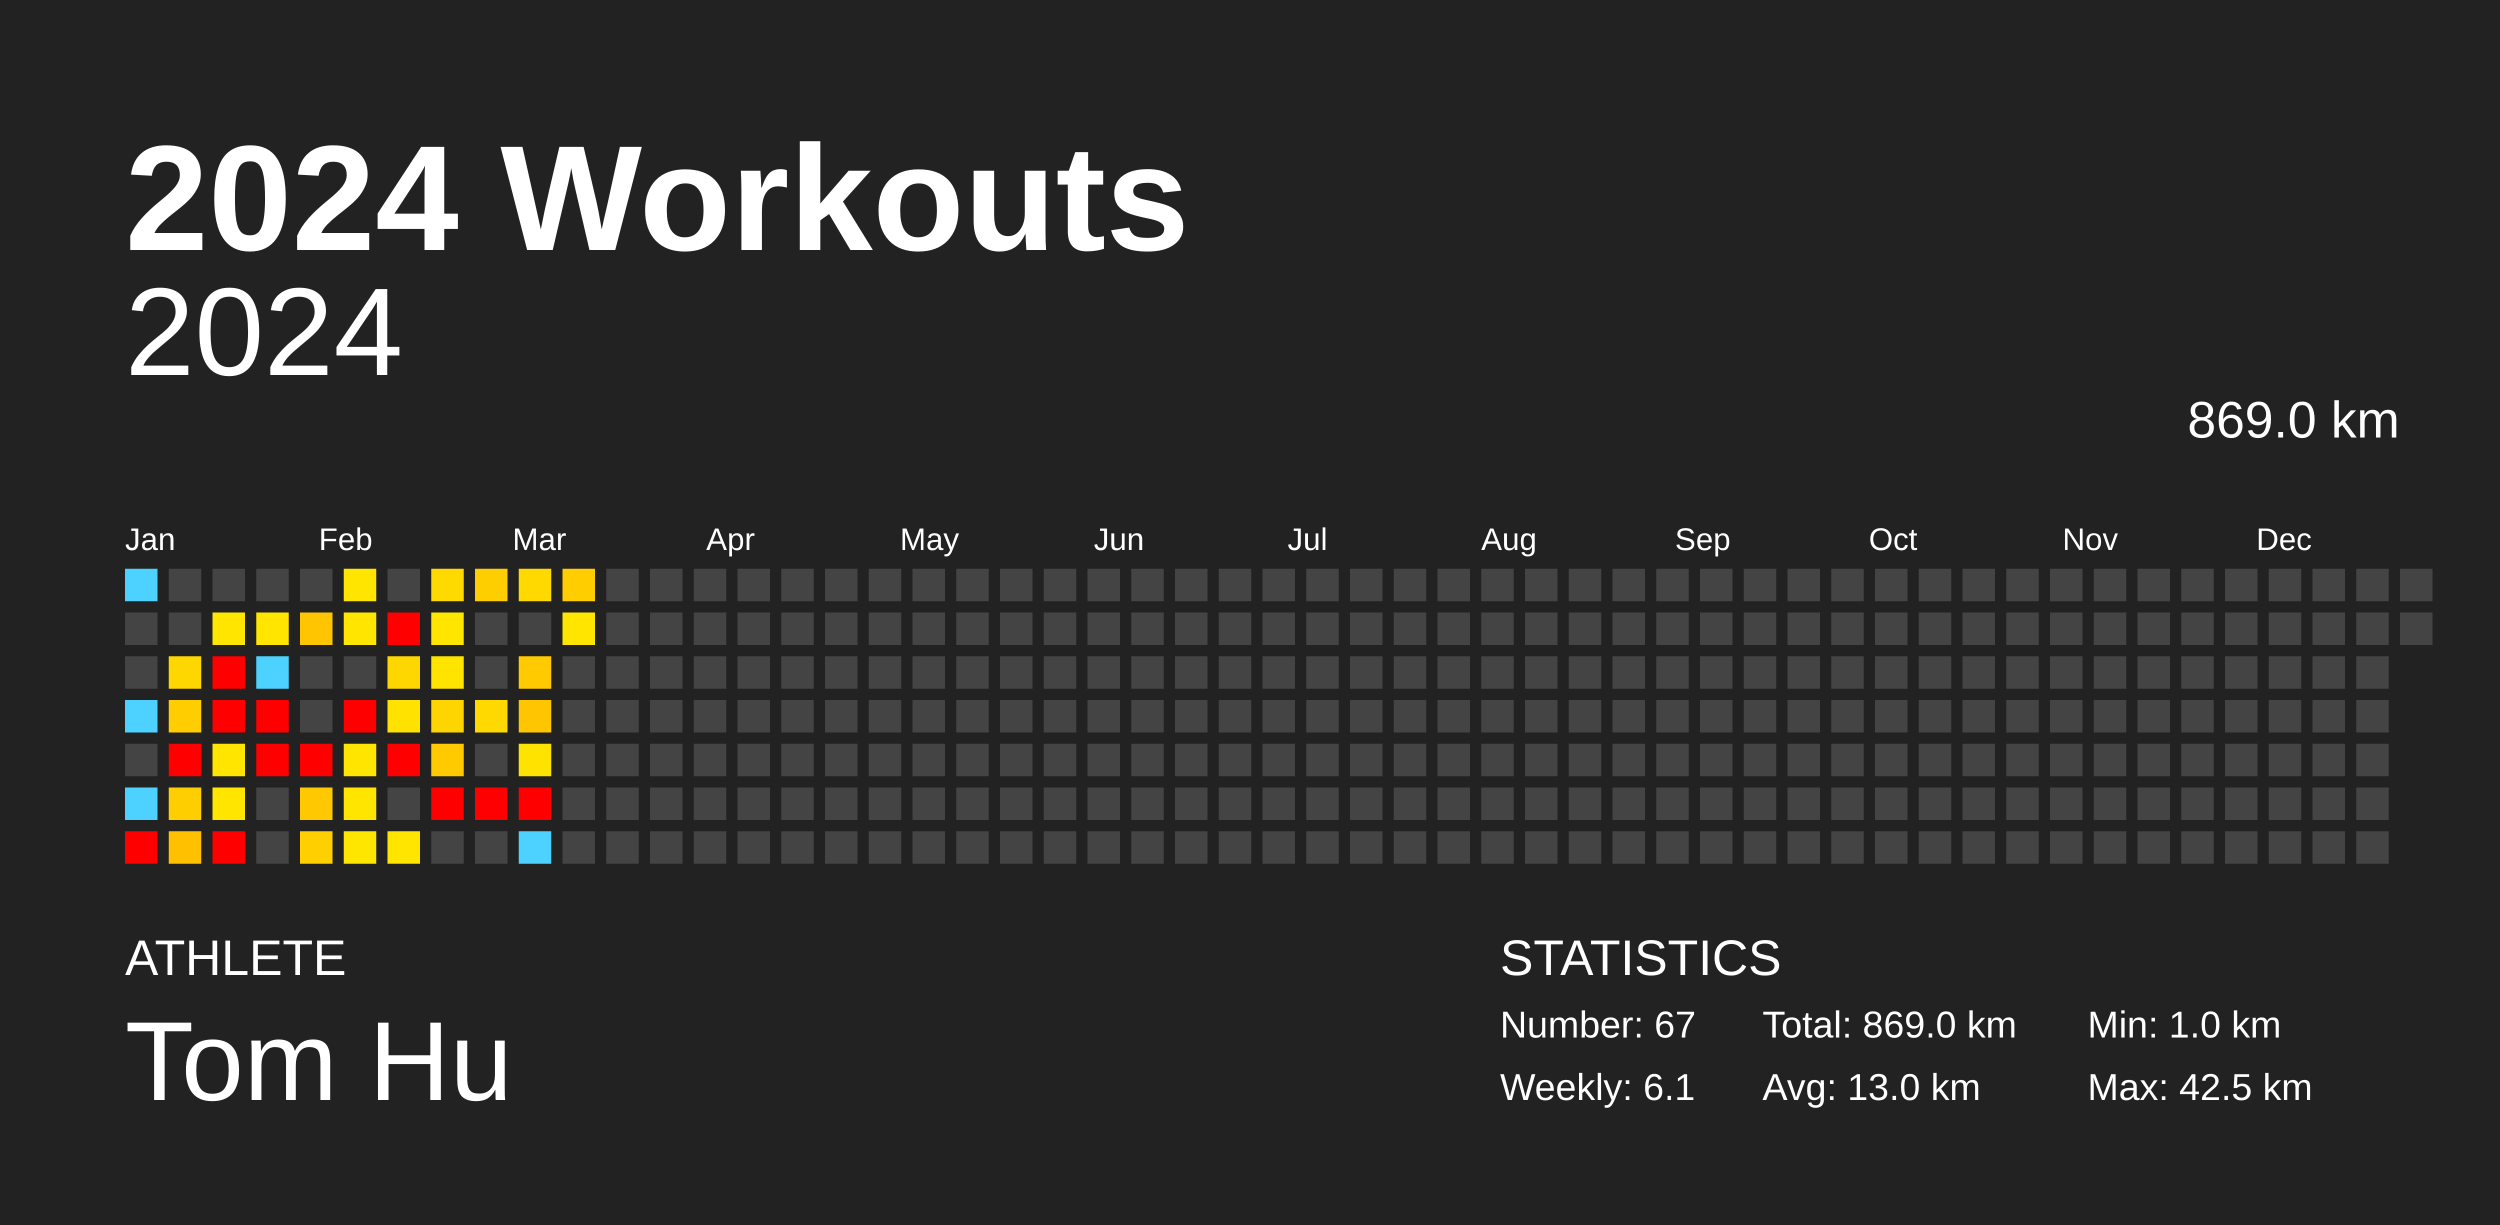
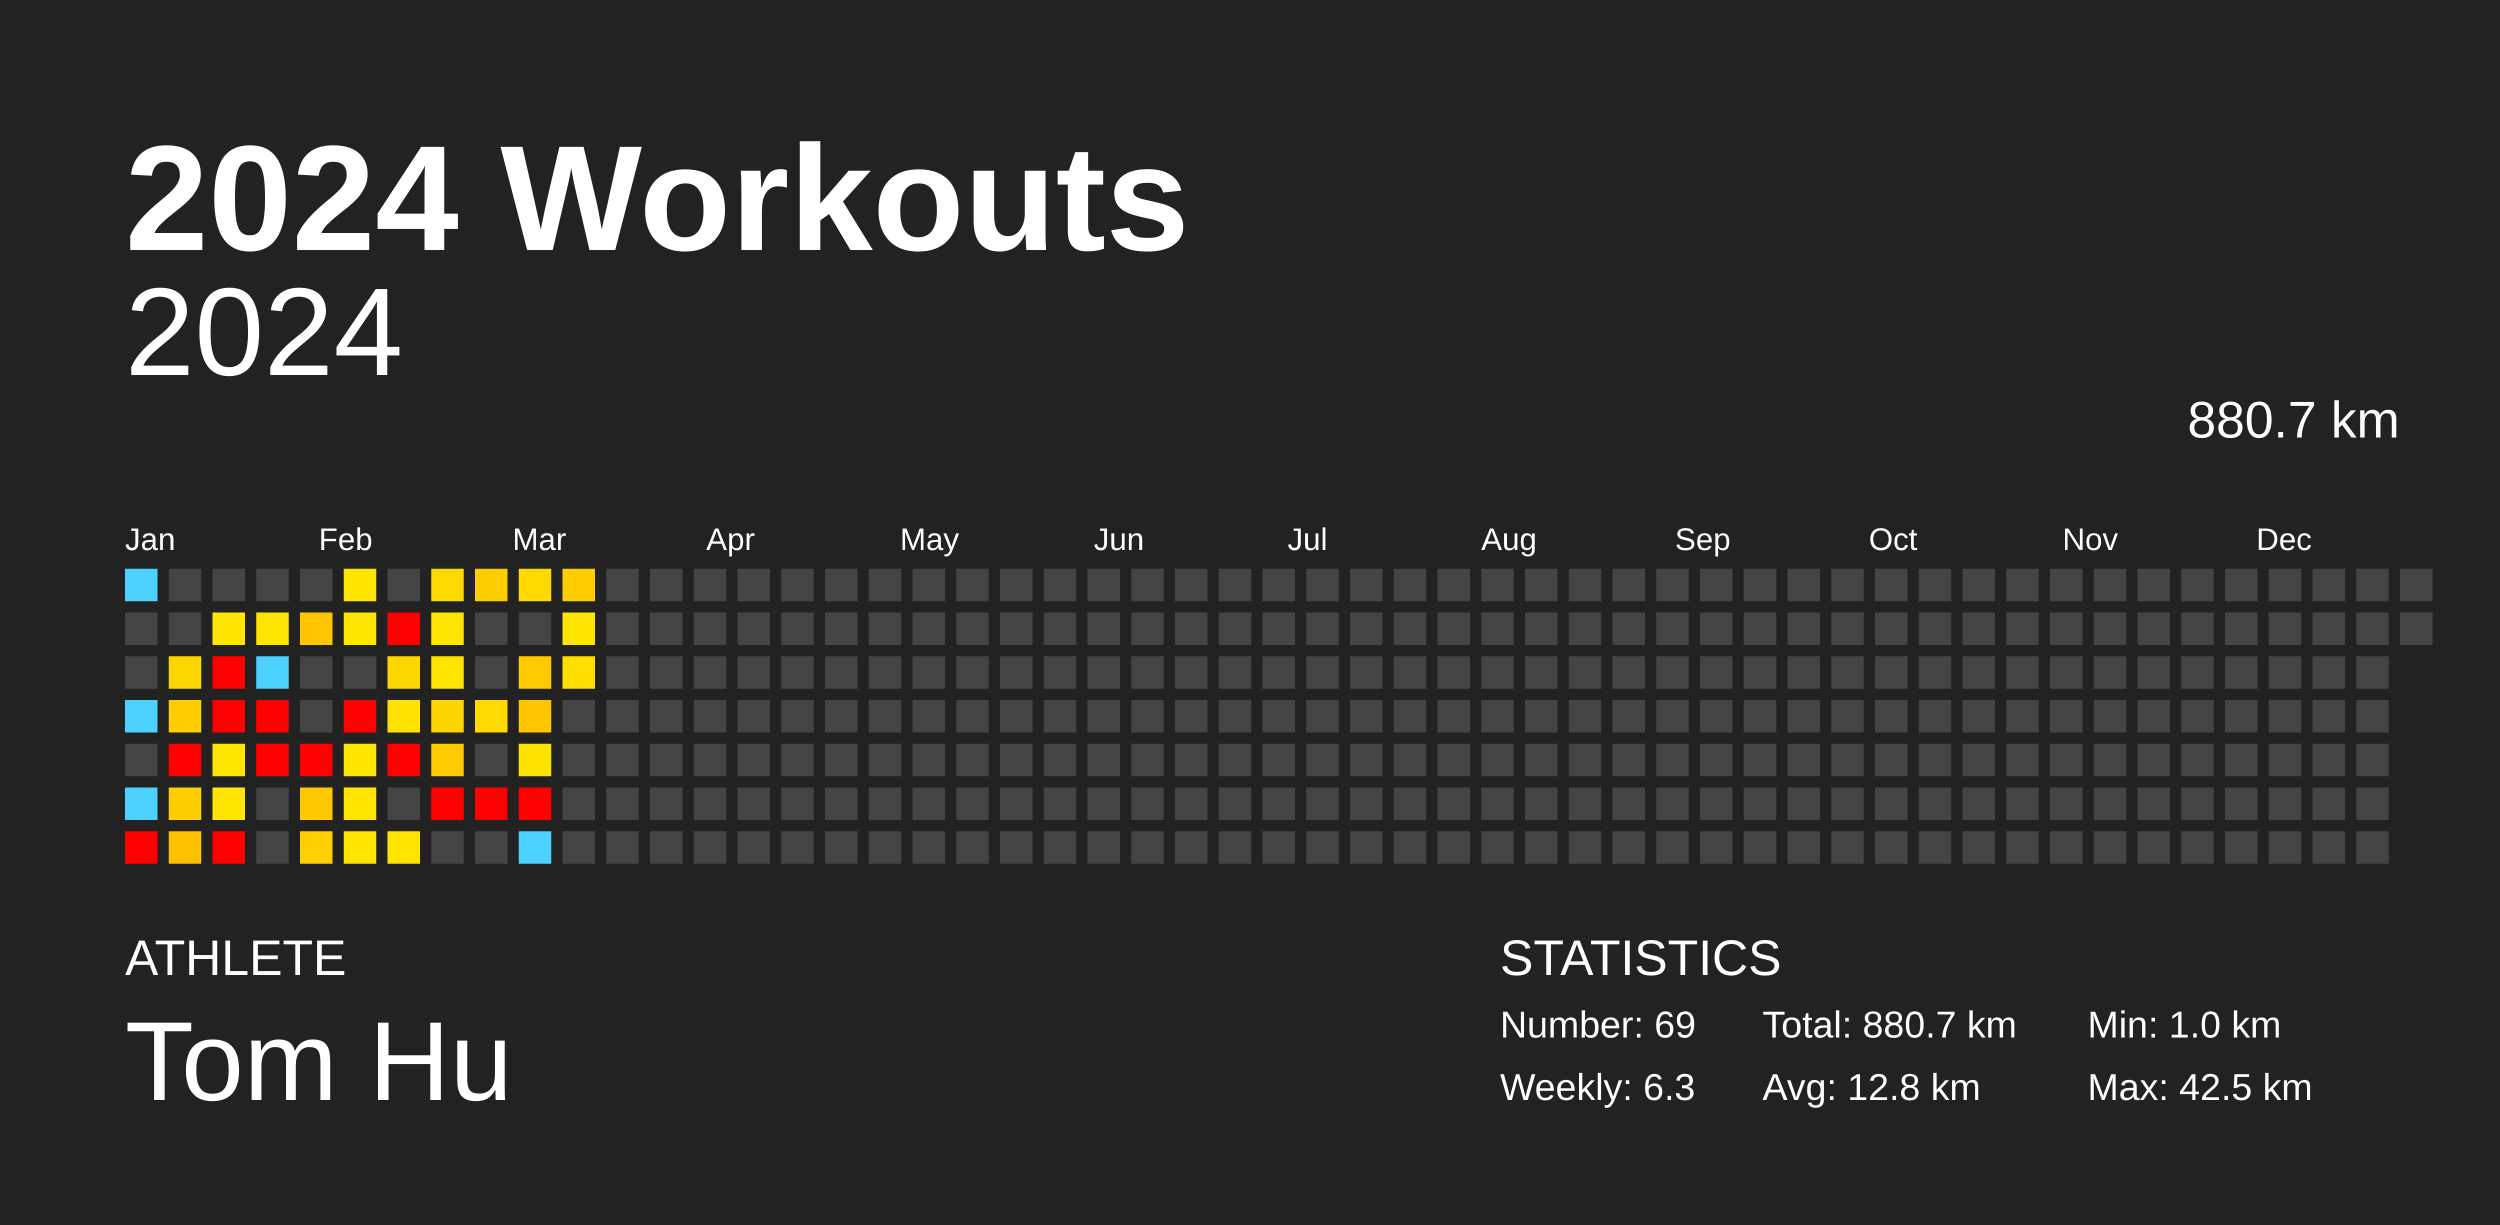
<svg xmlns="http://www.w3.org/2000/svg" baseProfile="full" height="98mm" version="1.1" viewBox="0,0,200,98" width="200mm">
  <defs />
  <rect fill="#222222" height="98" width="200" x="0" y="0" />
  <text fill="#FFFFFF" style="font-size:12px; font-family:Arial; font-weight:bold;" x="10" y="20">2024 Workouts</text>
  <text fill="#FFFFFF" style="font-size:4px; font-family:Arial" x="10" y="78">ATHLETE</text>
  <text fill="#FFFFFF" style="font-size:9px; font-family:Arial" x="10" y="88">Tom Hu</text>
  <text fill="#FFFFFF" style="font-size:4px; font-family:Arial" x="120" y="78">STATISTICS</text>
-   <text fill="#FFFFFF" style="font-size:3px; font-family:Arial" x="120" y="83">Number: 67</text>
-   <text fill="#FFFFFF" style="font-size:3px; font-family:Arial" x="120" y="88">Weekly: 6.1</text>
-   <text fill="#FFFFFF" style="font-size:3px; font-family:Arial" x="141" y="83">Total: 869.0 km</text>
-   <text fill="#FFFFFF" style="font-size:3px; font-family:Arial" x="141" y="88">Avg: 13.0 km</text>
+   <text fill="#FFFFFF" style="font-size:3px; font-family:Arial" x="120" y="83">Number: 69</text>
+   <text fill="#FFFFFF" style="font-size:3px; font-family:Arial" x="120" y="88">Weekly: 6.3</text>
+   <text fill="#FFFFFF" style="font-size:3px; font-family:Arial" x="141" y="83">Total: 880.7 km</text>
+   <text fill="#FFFFFF" style="font-size:3px; font-family:Arial" x="141" y="88">Avg: 12.8 km</text>
  <text fill="#FFFFFF" style="font-size:3px; font-family:Arial" x="167" y="83">Min: 1.0 km</text>
  <text fill="#FFFFFF" style="font-size:3px; font-family:Arial" x="167" y="88">Max: 42.5 km</text>
  <text alignment-baseline="hanging" fill="#FFFFFF" style="font-size:10.0px; font-family:Arial;" x="10" y="30">2024</text>
-   <text alignment-baseline="hanging" fill="#FFFFFF" style="font-size:4.125px; font-family:Arial;" x="175" y="35">869.0 km</text>
+   <text alignment-baseline="hanging" fill="#FFFFFF" style="font-size:4.125px; font-family:Arial;" x="175" y="35">880.7 km</text>
  <text fill="#FFFFFF" style="font-size:2.5px; font-family:Arial" x="10.0" y="44">Jan</text>
  <text fill="#FFFFFF" style="font-size:2.5px; font-family:Arial" x="25.5" y="44">Feb</text>
  <text fill="#FFFFFF" style="font-size:2.5px; font-family:Arial" x="41.0" y="44">Mar</text>
  <text fill="#FFFFFF" style="font-size:2.5px; font-family:Arial" x="56.5" y="44">Apr</text>
  <text fill="#FFFFFF" style="font-size:2.5px; font-family:Arial" x="72.0" y="44">May</text>
  <text fill="#FFFFFF" style="font-size:2.5px; font-family:Arial" x="87.5" y="44">Jun</text>
  <text fill="#FFFFFF" style="font-size:2.5px; font-family:Arial" x="103.0" y="44">Jul</text>
  <text fill="#FFFFFF" style="font-size:2.5px; font-family:Arial" x="118.5" y="44">Aug</text>
  <text fill="#FFFFFF" style="font-size:2.5px; font-family:Arial" x="134.0" y="44">Sep</text>
  <text fill="#FFFFFF" style="font-size:2.5px; font-family:Arial" x="149.5" y="44">Oct</text>
  <text fill="#FFFFFF" style="font-size:2.5px; font-family:Arial" x="165.0" y="44">Nov</text>
  <text fill="#FFFFFF" style="font-size:2.5px; font-family:Arial" x="180.5" y="44">Dec</text>
  <rect fill="#4dd2ff" height="2.6" width="2.6" x="10.0" y="45.5" />
  <rect fill="#444444" height="2.6" width="2.6" x="10.0" y="49.0" />
  <rect fill="#444444" height="2.6" width="2.6" x="10.0" y="52.5" />
  <rect fill="#4dd2ff" height="2.6" width="2.6" x="10.0" y="56.0" />
  <rect fill="#444444" height="2.6" width="2.6" x="10.0" y="59.5" />
  <rect fill="#4dd2ff" height="2.6" width="2.6" x="10.0" y="63.0" />
  <rect fill="red" height="2.6" width="2.6" x="10.0" y="66.5" />
  <rect fill="#444444" height="2.6" width="2.6" x="13.5" y="45.5" />
  <rect fill="#444444" height="2.6" width="2.6" x="13.5" y="49.0" />
  <rect fill="#ffd700" height="2.6" width="2.6" x="13.5" y="52.5" />
  <rect fill="#ffcd00" height="2.6" width="2.6" x="13.5" y="56.0" />
  <rect fill="red" height="2.6" width="2.6" x="13.5" y="59.5" />
  <rect fill="#ffce00" height="2.6" width="2.6" x="13.5" y="63.0" />
  <rect fill="#ffc000" height="2.6" width="2.6" x="13.5" y="66.5" />
  <rect fill="#444444" height="2.6" width="2.6" x="17.0" y="45.5" />
  <rect fill="#ffe500" height="2.6" width="2.6" x="17.0" y="49.0" />
  <rect fill="red" height="2.6" width="2.6" x="17.0" y="52.5" />
  <rect fill="red" height="2.6" width="2.6" x="17.0" y="56.0" />
  <rect fill="#ffe500" height="2.6" width="2.6" x="17.0" y="59.5" />
  <rect fill="#ffe500" height="2.6" width="2.6" x="17.0" y="63.0" />
  <rect fill="red" height="2.6" width="2.6" x="17.0" y="66.5" />
  <rect fill="#444444" height="2.6" width="2.6" x="20.5" y="45.5" />
  <rect fill="#ffe500" height="2.6" width="2.6" x="20.5" y="49.0" />
  <rect fill="#4dd2ff" height="2.6" width="2.6" x="20.5" y="52.5" />
  <rect fill="red" height="2.6" width="2.6" x="20.5" y="56.0" />
  <rect fill="red" height="2.6" width="2.6" x="20.5" y="59.5" />
  <rect fill="#444444" height="2.6" width="2.6" x="20.5" y="63.0" />
  <rect fill="#444444" height="2.6" width="2.6" x="20.5" y="66.5" />
  <rect fill="#444444" height="2.6" width="2.6" x="24.0" y="45.5" />
  <rect fill="#ffc500" height="2.6" width="2.6" x="24.0" y="49.0" />
  <rect fill="#444444" height="2.6" width="2.6" x="24.0" y="52.5" />
  <rect fill="#444444" height="2.6" width="2.6" x="24.0" y="56.0" />
  <rect fill="red" height="2.6" width="2.6" x="24.0" y="59.5" />
  <rect fill="#ffc800" height="2.6" width="2.6" x="24.0" y="63.0" />
  <rect fill="#ffcf00" height="2.6" width="2.6" x="24.0" y="66.5" />
  <rect fill="#ffe500" height="2.6" width="2.6" x="27.5" y="45.5" />
  <rect fill="#ffe500" height="2.6" width="2.6" x="27.5" y="49.0" />
  <rect fill="#444444" height="2.6" width="2.6" x="27.5" y="52.5" />
  <rect fill="red" height="2.6" width="2.6" x="27.5" y="56.0" />
  <rect fill="#ffe500" height="2.6" width="2.6" x="27.5" y="59.5" />
  <rect fill="#ffe500" height="2.6" width="2.6" x="27.5" y="63.0" />
  <rect fill="#ffe600" height="2.6" width="2.6" x="27.5" y="66.5" />
  <rect fill="#444444" height="2.6" width="2.6" x="31.0" y="45.5" />
  <rect fill="red" height="2.6" width="2.6" x="31.0" y="49.0" />
  <rect fill="#ffd700" height="2.6" width="2.6" x="31.0" y="52.5" />
  <rect fill="#ffe200" height="2.6" width="2.6" x="31.0" y="56.0" />
  <rect fill="red" height="2.6" width="2.6" x="31.0" y="59.5" />
  <rect fill="#444444" height="2.6" width="2.6" x="31.0" y="63.0" />
  <rect fill="#ffe500" height="2.6" width="2.6" x="31.0" y="66.5" />
  <rect fill="#ffda00" height="2.6" width="2.6" x="34.5" y="45.5" />
  <rect fill="#ffe500" height="2.6" width="2.6" x="34.5" y="49.0" />
  <rect fill="#ffe400" height="2.6" width="2.6" x="34.5" y="52.5" />
  <rect fill="#ffd500" height="2.6" width="2.6" x="34.5" y="56.0" />
  <rect fill="#ffcb00" height="2.6" width="2.6" x="34.5" y="59.5" />
  <rect fill="red" height="2.6" width="2.6" x="34.5" y="63.0" />
  <rect fill="#444444" height="2.6" width="2.6" x="34.5" y="66.5" />
  <rect fill="#ffce00" height="2.6" width="2.6" x="38.0" y="45.5" />
  <rect fill="#444444" height="2.6" width="2.6" x="38.0" y="49.0" />
  <rect fill="#444444" height="2.6" width="2.6" x="38.0" y="52.5" />
  <rect fill="#ffd900" height="2.6" width="2.6" x="38.0" y="56.0" />
  <rect fill="#444444" height="2.6" width="2.6" x="38.0" y="59.5" />
  <rect fill="red" height="2.6" width="2.6" x="38.0" y="63.0" />
  <rect fill="#444444" height="2.6" width="2.6" x="38.0" y="66.5" />
  <rect fill="#ffd900" height="2.6" width="2.6" x="41.5" y="45.5" />
  <rect fill="#444444" height="2.6" width="2.6" x="41.5" y="49.0" />
  <rect fill="#ffca00" height="2.6" width="2.6" x="41.5" y="52.5" />
  <rect fill="#ffc600" height="2.6" width="2.6" x="41.5" y="56.0" />
  <rect fill="#ffe300" height="2.6" width="2.6" x="41.5" y="59.5" />
  <rect fill="red" height="2.6" width="2.6" x="41.5" y="63.0" />
  <rect fill="#4dd2ff" height="2.6" width="2.6" x="41.5" y="66.5" />
  <rect fill="#ffcd00" height="2.6" width="2.6" x="45.0" y="45.5" />
  <rect fill="#ffe500" height="2.6" width="2.6" x="45.0" y="49.0" />
-   <rect fill="#444444" height="2.6" width="2.6" x="45.0" y="52.5" />
+   <rect fill="#ffde00" height="2.6" width="2.6" x="45.0" y="52.5" />
  <rect fill="#444444" height="2.6" width="2.6" x="45.0" y="56.0" />
  <rect fill="#444444" height="2.6" width="2.6" x="45.0" y="59.5" />
  <rect fill="#444444" height="2.6" width="2.6" x="45.0" y="63.0" />
  <rect fill="#444444" height="2.6" width="2.6" x="45.0" y="66.5" />
  <rect fill="#444444" height="2.6" width="2.6" x="48.5" y="45.5" />
  <rect fill="#444444" height="2.6" width="2.6" x="48.5" y="49.0" />
  <rect fill="#444444" height="2.6" width="2.6" x="48.5" y="52.5" />
  <rect fill="#444444" height="2.6" width="2.6" x="48.5" y="56.0" />
  <rect fill="#444444" height="2.6" width="2.6" x="48.5" y="59.5" />
  <rect fill="#444444" height="2.6" width="2.6" x="48.5" y="63.0" />
  <rect fill="#444444" height="2.6" width="2.6" x="48.5" y="66.5" />
  <rect fill="#444444" height="2.6" width="2.6" x="52.0" y="45.5" />
  <rect fill="#444444" height="2.6" width="2.6" x="52.0" y="49.0" />
  <rect fill="#444444" height="2.6" width="2.6" x="52.0" y="52.5" />
  <rect fill="#444444" height="2.6" width="2.6" x="52.0" y="56.0" />
  <rect fill="#444444" height="2.6" width="2.6" x="52.0" y="59.5" />
  <rect fill="#444444" height="2.6" width="2.6" x="52.0" y="63.0" />
  <rect fill="#444444" height="2.6" width="2.6" x="52.0" y="66.5" />
  <rect fill="#444444" height="2.6" width="2.6" x="55.5" y="45.5" />
  <rect fill="#444444" height="2.6" width="2.6" x="55.5" y="49.0" />
  <rect fill="#444444" height="2.6" width="2.6" x="55.5" y="52.5" />
  <rect fill="#444444" height="2.6" width="2.6" x="55.5" y="56.0" />
  <rect fill="#444444" height="2.6" width="2.6" x="55.5" y="59.5" />
  <rect fill="#444444" height="2.6" width="2.6" x="55.5" y="63.0" />
  <rect fill="#444444" height="2.6" width="2.6" x="55.5" y="66.5" />
  <rect fill="#444444" height="2.6" width="2.6" x="59.0" y="45.5" />
  <rect fill="#444444" height="2.6" width="2.6" x="59.0" y="49.0" />
  <rect fill="#444444" height="2.6" width="2.6" x="59.0" y="52.5" />
  <rect fill="#444444" height="2.6" width="2.6" x="59.0" y="56.0" />
  <rect fill="#444444" height="2.6" width="2.6" x="59.0" y="59.5" />
  <rect fill="#444444" height="2.6" width="2.6" x="59.0" y="63.0" />
  <rect fill="#444444" height="2.6" width="2.6" x="59.0" y="66.5" />
  <rect fill="#444444" height="2.6" width="2.6" x="62.5" y="45.5" />
  <rect fill="#444444" height="2.6" width="2.6" x="62.5" y="49.0" />
  <rect fill="#444444" height="2.6" width="2.6" x="62.5" y="52.5" />
  <rect fill="#444444" height="2.6" width="2.6" x="62.5" y="56.0" />
  <rect fill="#444444" height="2.6" width="2.6" x="62.5" y="59.5" />
  <rect fill="#444444" height="2.6" width="2.6" x="62.5" y="63.0" />
  <rect fill="#444444" height="2.6" width="2.6" x="62.5" y="66.5" />
  <rect fill="#444444" height="2.6" width="2.6" x="66.0" y="45.5" />
  <rect fill="#444444" height="2.6" width="2.6" x="66.0" y="49.0" />
  <rect fill="#444444" height="2.6" width="2.6" x="66.0" y="52.5" />
  <rect fill="#444444" height="2.6" width="2.6" x="66.0" y="56.0" />
  <rect fill="#444444" height="2.6" width="2.6" x="66.0" y="59.5" />
  <rect fill="#444444" height="2.6" width="2.6" x="66.0" y="63.0" />
  <rect fill="#444444" height="2.6" width="2.6" x="66.0" y="66.5" />
  <rect fill="#444444" height="2.6" width="2.6" x="69.5" y="45.5" />
  <rect fill="#444444" height="2.6" width="2.6" x="69.5" y="49.0" />
  <rect fill="#444444" height="2.6" width="2.6" x="69.5" y="52.5" />
  <rect fill="#444444" height="2.6" width="2.6" x="69.5" y="56.0" />
  <rect fill="#444444" height="2.6" width="2.6" x="69.5" y="59.5" />
  <rect fill="#444444" height="2.6" width="2.6" x="69.5" y="63.0" />
  <rect fill="#444444" height="2.6" width="2.6" x="69.5" y="66.5" />
  <rect fill="#444444" height="2.6" width="2.6" x="73.0" y="45.5" />
  <rect fill="#444444" height="2.6" width="2.6" x="73.0" y="49.0" />
  <rect fill="#444444" height="2.6" width="2.6" x="73.0" y="52.5" />
  <rect fill="#444444" height="2.6" width="2.6" x="73.0" y="56.0" />
  <rect fill="#444444" height="2.6" width="2.6" x="73.0" y="59.5" />
  <rect fill="#444444" height="2.6" width="2.6" x="73.0" y="63.0" />
  <rect fill="#444444" height="2.6" width="2.6" x="73.0" y="66.5" />
  <rect fill="#444444" height="2.6" width="2.6" x="76.5" y="45.5" />
  <rect fill="#444444" height="2.6" width="2.6" x="76.5" y="49.0" />
  <rect fill="#444444" height="2.6" width="2.6" x="76.5" y="52.5" />
  <rect fill="#444444" height="2.6" width="2.6" x="76.5" y="56.0" />
  <rect fill="#444444" height="2.6" width="2.6" x="76.5" y="59.5" />
  <rect fill="#444444" height="2.6" width="2.6" x="76.5" y="63.0" />
  <rect fill="#444444" height="2.6" width="2.6" x="76.5" y="66.5" />
  <rect fill="#444444" height="2.6" width="2.6" x="80.0" y="45.5" />
  <rect fill="#444444" height="2.6" width="2.6" x="80.0" y="49.0" />
  <rect fill="#444444" height="2.6" width="2.6" x="80.0" y="52.5" />
  <rect fill="#444444" height="2.6" width="2.6" x="80.0" y="56.0" />
  <rect fill="#444444" height="2.6" width="2.6" x="80.0" y="59.5" />
  <rect fill="#444444" height="2.6" width="2.6" x="80.0" y="63.0" />
  <rect fill="#444444" height="2.6" width="2.6" x="80.0" y="66.5" />
  <rect fill="#444444" height="2.6" width="2.6" x="83.5" y="45.5" />
  <rect fill="#444444" height="2.6" width="2.6" x="83.5" y="49.0" />
  <rect fill="#444444" height="2.6" width="2.6" x="83.5" y="52.5" />
  <rect fill="#444444" height="2.6" width="2.6" x="83.5" y="56.0" />
  <rect fill="#444444" height="2.6" width="2.6" x="83.5" y="59.5" />
  <rect fill="#444444" height="2.6" width="2.6" x="83.5" y="63.0" />
  <rect fill="#444444" height="2.6" width="2.6" x="83.5" y="66.5" />
  <rect fill="#444444" height="2.6" width="2.6" x="87.0" y="45.5" />
  <rect fill="#444444" height="2.6" width="2.6" x="87.0" y="49.0" />
  <rect fill="#444444" height="2.6" width="2.6" x="87.0" y="52.5" />
  <rect fill="#444444" height="2.6" width="2.6" x="87.0" y="56.0" />
  <rect fill="#444444" height="2.6" width="2.6" x="87.0" y="59.5" />
  <rect fill="#444444" height="2.6" width="2.6" x="87.0" y="63.0" />
  <rect fill="#444444" height="2.6" width="2.6" x="87.0" y="66.5" />
  <rect fill="#444444" height="2.6" width="2.6" x="90.5" y="45.5" />
  <rect fill="#444444" height="2.6" width="2.6" x="90.5" y="49.0" />
  <rect fill="#444444" height="2.6" width="2.6" x="90.5" y="52.5" />
  <rect fill="#444444" height="2.6" width="2.6" x="90.5" y="56.0" />
  <rect fill="#444444" height="2.6" width="2.6" x="90.5" y="59.5" />
  <rect fill="#444444" height="2.6" width="2.6" x="90.5" y="63.0" />
  <rect fill="#444444" height="2.6" width="2.6" x="90.5" y="66.5" />
  <rect fill="#444444" height="2.6" width="2.6" x="94.0" y="45.5" />
  <rect fill="#444444" height="2.6" width="2.6" x="94.0" y="49.0" />
  <rect fill="#444444" height="2.6" width="2.6" x="94.0" y="52.5" />
  <rect fill="#444444" height="2.6" width="2.6" x="94.0" y="56.0" />
  <rect fill="#444444" height="2.6" width="2.6" x="94.0" y="59.5" />
  <rect fill="#444444" height="2.6" width="2.6" x="94.0" y="63.0" />
  <rect fill="#444444" height="2.6" width="2.6" x="94.0" y="66.5" />
  <rect fill="#444444" height="2.6" width="2.6" x="97.5" y="45.5" />
  <rect fill="#444444" height="2.6" width="2.6" x="97.5" y="49.0" />
  <rect fill="#444444" height="2.6" width="2.6" x="97.5" y="52.5" />
  <rect fill="#444444" height="2.6" width="2.6" x="97.5" y="56.0" />
  <rect fill="#444444" height="2.6" width="2.6" x="97.5" y="59.5" />
  <rect fill="#444444" height="2.6" width="2.6" x="97.5" y="63.0" />
  <rect fill="#444444" height="2.6" width="2.6" x="97.5" y="66.5" />
  <rect fill="#444444" height="2.6" width="2.6" x="101.0" y="45.5" />
  <rect fill="#444444" height="2.6" width="2.6" x="101.0" y="49.0" />
  <rect fill="#444444" height="2.6" width="2.6" x="101.0" y="52.5" />
  <rect fill="#444444" height="2.6" width="2.6" x="101.0" y="56.0" />
  <rect fill="#444444" height="2.6" width="2.6" x="101.0" y="59.5" />
  <rect fill="#444444" height="2.6" width="2.6" x="101.0" y="63.0" />
  <rect fill="#444444" height="2.6" width="2.6" x="101.0" y="66.5" />
  <rect fill="#444444" height="2.6" width="2.6" x="104.5" y="45.5" />
  <rect fill="#444444" height="2.6" width="2.6" x="104.5" y="49.0" />
  <rect fill="#444444" height="2.6" width="2.6" x="104.5" y="52.5" />
  <rect fill="#444444" height="2.6" width="2.6" x="104.5" y="56.0" />
  <rect fill="#444444" height="2.6" width="2.6" x="104.5" y="59.5" />
  <rect fill="#444444" height="2.6" width="2.6" x="104.5" y="63.0" />
  <rect fill="#444444" height="2.6" width="2.6" x="104.5" y="66.5" />
  <rect fill="#444444" height="2.6" width="2.6" x="108.0" y="45.5" />
  <rect fill="#444444" height="2.6" width="2.6" x="108.0" y="49.0" />
  <rect fill="#444444" height="2.6" width="2.6" x="108.0" y="52.5" />
  <rect fill="#444444" height="2.6" width="2.6" x="108.0" y="56.0" />
  <rect fill="#444444" height="2.6" width="2.6" x="108.0" y="59.5" />
  <rect fill="#444444" height="2.6" width="2.6" x="108.0" y="63.0" />
  <rect fill="#444444" height="2.6" width="2.6" x="108.0" y="66.5" />
  <rect fill="#444444" height="2.6" width="2.6" x="111.5" y="45.5" />
  <rect fill="#444444" height="2.6" width="2.6" x="111.5" y="49.0" />
  <rect fill="#444444" height="2.6" width="2.6" x="111.5" y="52.5" />
  <rect fill="#444444" height="2.6" width="2.6" x="111.5" y="56.0" />
  <rect fill="#444444" height="2.6" width="2.6" x="111.5" y="59.5" />
  <rect fill="#444444" height="2.6" width="2.6" x="111.5" y="63.0" />
  <rect fill="#444444" height="2.6" width="2.6" x="111.5" y="66.5" />
  <rect fill="#444444" height="2.6" width="2.6" x="115.0" y="45.5" />
  <rect fill="#444444" height="2.6" width="2.6" x="115.0" y="49.0" />
  <rect fill="#444444" height="2.6" width="2.6" x="115.0" y="52.5" />
  <rect fill="#444444" height="2.6" width="2.6" x="115.0" y="56.0" />
  <rect fill="#444444" height="2.6" width="2.6" x="115.0" y="59.5" />
  <rect fill="#444444" height="2.6" width="2.6" x="115.0" y="63.0" />
  <rect fill="#444444" height="2.6" width="2.6" x="115.0" y="66.5" />
  <rect fill="#444444" height="2.6" width="2.6" x="118.5" y="45.5" />
  <rect fill="#444444" height="2.6" width="2.6" x="118.5" y="49.0" />
  <rect fill="#444444" height="2.6" width="2.6" x="118.5" y="52.5" />
  <rect fill="#444444" height="2.6" width="2.6" x="118.5" y="56.0" />
  <rect fill="#444444" height="2.6" width="2.6" x="118.5" y="59.5" />
  <rect fill="#444444" height="2.6" width="2.6" x="118.5" y="63.0" />
  <rect fill="#444444" height="2.6" width="2.6" x="118.5" y="66.5" />
  <rect fill="#444444" height="2.6" width="2.6" x="122.0" y="45.5" />
  <rect fill="#444444" height="2.6" width="2.6" x="122.0" y="49.0" />
  <rect fill="#444444" height="2.6" width="2.6" x="122.0" y="52.5" />
  <rect fill="#444444" height="2.6" width="2.6" x="122.0" y="56.0" />
  <rect fill="#444444" height="2.6" width="2.6" x="122.0" y="59.5" />
  <rect fill="#444444" height="2.6" width="2.6" x="122.0" y="63.0" />
  <rect fill="#444444" height="2.6" width="2.6" x="122.0" y="66.5" />
  <rect fill="#444444" height="2.6" width="2.6" x="125.5" y="45.5" />
  <rect fill="#444444" height="2.6" width="2.6" x="125.5" y="49.0" />
  <rect fill="#444444" height="2.6" width="2.6" x="125.5" y="52.5" />
  <rect fill="#444444" height="2.6" width="2.6" x="125.5" y="56.0" />
  <rect fill="#444444" height="2.6" width="2.6" x="125.5" y="59.5" />
  <rect fill="#444444" height="2.6" width="2.6" x="125.5" y="63.0" />
  <rect fill="#444444" height="2.6" width="2.6" x="125.5" y="66.5" />
  <rect fill="#444444" height="2.6" width="2.6" x="129.0" y="45.5" />
  <rect fill="#444444" height="2.6" width="2.6" x="129.0" y="49.0" />
  <rect fill="#444444" height="2.6" width="2.6" x="129.0" y="52.5" />
  <rect fill="#444444" height="2.6" width="2.6" x="129.0" y="56.0" />
  <rect fill="#444444" height="2.6" width="2.6" x="129.0" y="59.5" />
  <rect fill="#444444" height="2.6" width="2.6" x="129.0" y="63.0" />
  <rect fill="#444444" height="2.6" width="2.6" x="129.0" y="66.5" />
  <rect fill="#444444" height="2.6" width="2.6" x="132.5" y="45.5" />
  <rect fill="#444444" height="2.6" width="2.6" x="132.5" y="49.0" />
  <rect fill="#444444" height="2.6" width="2.6" x="132.5" y="52.5" />
  <rect fill="#444444" height="2.6" width="2.6" x="132.5" y="56.0" />
  <rect fill="#444444" height="2.6" width="2.6" x="132.5" y="59.5" />
  <rect fill="#444444" height="2.6" width="2.6" x="132.5" y="63.0" />
  <rect fill="#444444" height="2.6" width="2.6" x="132.5" y="66.5" />
  <rect fill="#444444" height="2.6" width="2.6" x="136.0" y="45.5" />
  <rect fill="#444444" height="2.6" width="2.6" x="136.0" y="49.0" />
  <rect fill="#444444" height="2.6" width="2.6" x="136.0" y="52.5" />
  <rect fill="#444444" height="2.6" width="2.6" x="136.0" y="56.0" />
  <rect fill="#444444" height="2.6" width="2.6" x="136.0" y="59.5" />
  <rect fill="#444444" height="2.6" width="2.6" x="136.0" y="63.0" />
  <rect fill="#444444" height="2.6" width="2.6" x="136.0" y="66.5" />
  <rect fill="#444444" height="2.6" width="2.6" x="139.5" y="45.5" />
  <rect fill="#444444" height="2.6" width="2.6" x="139.5" y="49.0" />
  <rect fill="#444444" height="2.6" width="2.6" x="139.5" y="52.5" />
  <rect fill="#444444" height="2.6" width="2.6" x="139.5" y="56.0" />
  <rect fill="#444444" height="2.6" width="2.6" x="139.5" y="59.5" />
  <rect fill="#444444" height="2.6" width="2.6" x="139.5" y="63.0" />
  <rect fill="#444444" height="2.6" width="2.6" x="139.5" y="66.5" />
  <rect fill="#444444" height="2.6" width="2.6" x="143.0" y="45.5" />
  <rect fill="#444444" height="2.6" width="2.6" x="143.0" y="49.0" />
  <rect fill="#444444" height="2.6" width="2.6" x="143.0" y="52.5" />
  <rect fill="#444444" height="2.6" width="2.6" x="143.0" y="56.0" />
  <rect fill="#444444" height="2.6" width="2.6" x="143.0" y="59.5" />
  <rect fill="#444444" height="2.6" width="2.6" x="143.0" y="63.0" />
  <rect fill="#444444" height="2.6" width="2.6" x="143.0" y="66.5" />
  <rect fill="#444444" height="2.6" width="2.6" x="146.5" y="45.5" />
  <rect fill="#444444" height="2.6" width="2.6" x="146.5" y="49.0" />
  <rect fill="#444444" height="2.6" width="2.6" x="146.5" y="52.5" />
  <rect fill="#444444" height="2.6" width="2.6" x="146.5" y="56.0" />
  <rect fill="#444444" height="2.6" width="2.6" x="146.5" y="59.5" />
  <rect fill="#444444" height="2.6" width="2.6" x="146.5" y="63.0" />
  <rect fill="#444444" height="2.6" width="2.6" x="146.5" y="66.5" />
  <rect fill="#444444" height="2.6" width="2.6" x="150.0" y="45.5" />
  <rect fill="#444444" height="2.6" width="2.6" x="150.0" y="49.0" />
  <rect fill="#444444" height="2.6" width="2.6" x="150.0" y="52.5" />
  <rect fill="#444444" height="2.6" width="2.6" x="150.0" y="56.0" />
  <rect fill="#444444" height="2.6" width="2.6" x="150.0" y="59.5" />
  <rect fill="#444444" height="2.6" width="2.6" x="150.0" y="63.0" />
  <rect fill="#444444" height="2.6" width="2.6" x="150.0" y="66.5" />
  <rect fill="#444444" height="2.6" width="2.6" x="153.5" y="45.5" />
  <rect fill="#444444" height="2.6" width="2.6" x="153.5" y="49.0" />
  <rect fill="#444444" height="2.6" width="2.6" x="153.5" y="52.5" />
  <rect fill="#444444" height="2.6" width="2.6" x="153.5" y="56.0" />
  <rect fill="#444444" height="2.6" width="2.6" x="153.5" y="59.5" />
  <rect fill="#444444" height="2.6" width="2.6" x="153.5" y="63.0" />
  <rect fill="#444444" height="2.6" width="2.6" x="153.5" y="66.5" />
  <rect fill="#444444" height="2.6" width="2.6" x="157.0" y="45.5" />
  <rect fill="#444444" height="2.6" width="2.6" x="157.0" y="49.0" />
  <rect fill="#444444" height="2.6" width="2.6" x="157.0" y="52.5" />
  <rect fill="#444444" height="2.6" width="2.6" x="157.0" y="56.0" />
  <rect fill="#444444" height="2.6" width="2.6" x="157.0" y="59.5" />
  <rect fill="#444444" height="2.6" width="2.6" x="157.0" y="63.0" />
  <rect fill="#444444" height="2.6" width="2.6" x="157.0" y="66.5" />
  <rect fill="#444444" height="2.6" width="2.6" x="160.5" y="45.5" />
  <rect fill="#444444" height="2.6" width="2.6" x="160.5" y="49.0" />
  <rect fill="#444444" height="2.6" width="2.6" x="160.5" y="52.5" />
  <rect fill="#444444" height="2.6" width="2.6" x="160.5" y="56.0" />
  <rect fill="#444444" height="2.6" width="2.6" x="160.5" y="59.5" />
  <rect fill="#444444" height="2.6" width="2.6" x="160.5" y="63.0" />
  <rect fill="#444444" height="2.6" width="2.6" x="160.5" y="66.5" />
  <rect fill="#444444" height="2.6" width="2.6" x="164.0" y="45.5" />
  <rect fill="#444444" height="2.6" width="2.6" x="164.0" y="49.0" />
  <rect fill="#444444" height="2.6" width="2.6" x="164.0" y="52.5" />
  <rect fill="#444444" height="2.6" width="2.6" x="164.0" y="56.0" />
  <rect fill="#444444" height="2.6" width="2.6" x="164.0" y="59.5" />
  <rect fill="#444444" height="2.6" width="2.6" x="164.0" y="63.0" />
  <rect fill="#444444" height="2.6" width="2.6" x="164.0" y="66.5" />
  <rect fill="#444444" height="2.6" width="2.6" x="167.5" y="45.5" />
  <rect fill="#444444" height="2.6" width="2.6" x="167.5" y="49.0" />
  <rect fill="#444444" height="2.6" width="2.6" x="167.5" y="52.5" />
  <rect fill="#444444" height="2.6" width="2.6" x="167.5" y="56.0" />
  <rect fill="#444444" height="2.6" width="2.6" x="167.5" y="59.5" />
  <rect fill="#444444" height="2.6" width="2.6" x="167.5" y="63.0" />
  <rect fill="#444444" height="2.6" width="2.6" x="167.5" y="66.5" />
  <rect fill="#444444" height="2.6" width="2.6" x="171.0" y="45.5" />
  <rect fill="#444444" height="2.6" width="2.6" x="171.0" y="49.0" />
  <rect fill="#444444" height="2.6" width="2.6" x="171.0" y="52.5" />
  <rect fill="#444444" height="2.6" width="2.6" x="171.0" y="56.0" />
  <rect fill="#444444" height="2.6" width="2.6" x="171.0" y="59.5" />
  <rect fill="#444444" height="2.6" width="2.6" x="171.0" y="63.0" />
  <rect fill="#444444" height="2.6" width="2.6" x="171.0" y="66.5" />
  <rect fill="#444444" height="2.6" width="2.6" x="174.5" y="45.5" />
  <rect fill="#444444" height="2.6" width="2.6" x="174.5" y="49.0" />
  <rect fill="#444444" height="2.6" width="2.6" x="174.5" y="52.5" />
  <rect fill="#444444" height="2.6" width="2.6" x="174.5" y="56.0" />
  <rect fill="#444444" height="2.6" width="2.6" x="174.5" y="59.5" />
  <rect fill="#444444" height="2.6" width="2.6" x="174.5" y="63.0" />
  <rect fill="#444444" height="2.6" width="2.6" x="174.5" y="66.5" />
  <rect fill="#444444" height="2.6" width="2.6" x="178.0" y="45.5" />
  <rect fill="#444444" height="2.6" width="2.6" x="178.0" y="49.0" />
  <rect fill="#444444" height="2.6" width="2.6" x="178.0" y="52.5" />
  <rect fill="#444444" height="2.6" width="2.6" x="178.0" y="56.0" />
  <rect fill="#444444" height="2.6" width="2.6" x="178.0" y="59.5" />
  <rect fill="#444444" height="2.6" width="2.6" x="178.0" y="63.0" />
  <rect fill="#444444" height="2.6" width="2.6" x="178.0" y="66.5" />
  <rect fill="#444444" height="2.6" width="2.6" x="181.5" y="45.5" />
  <rect fill="#444444" height="2.6" width="2.6" x="181.5" y="49.0" />
  <rect fill="#444444" height="2.6" width="2.6" x="181.5" y="52.5" />
  <rect fill="#444444" height="2.6" width="2.6" x="181.5" y="56.0" />
  <rect fill="#444444" height="2.6" width="2.6" x="181.5" y="59.5" />
  <rect fill="#444444" height="2.6" width="2.6" x="181.5" y="63.0" />
  <rect fill="#444444" height="2.6" width="2.6" x="181.5" y="66.5" />
  <rect fill="#444444" height="2.6" width="2.6" x="185.0" y="45.5" />
  <rect fill="#444444" height="2.6" width="2.6" x="185.0" y="49.0" />
  <rect fill="#444444" height="2.6" width="2.6" x="185.0" y="52.5" />
  <rect fill="#444444" height="2.6" width="2.6" x="185.0" y="56.0" />
  <rect fill="#444444" height="2.6" width="2.6" x="185.0" y="59.5" />
  <rect fill="#444444" height="2.6" width="2.6" x="185.0" y="63.0" />
  <rect fill="#444444" height="2.6" width="2.6" x="185.0" y="66.5" />
  <rect fill="#444444" height="2.6" width="2.6" x="188.5" y="45.5" />
  <rect fill="#444444" height="2.6" width="2.6" x="188.5" y="49.0" />
  <rect fill="#444444" height="2.6" width="2.6" x="188.5" y="52.5" />
  <rect fill="#444444" height="2.6" width="2.6" x="188.5" y="56.0" />
  <rect fill="#444444" height="2.6" width="2.6" x="188.5" y="59.5" />
  <rect fill="#444444" height="2.6" width="2.6" x="188.5" y="63.0" />
  <rect fill="#444444" height="2.6" width="2.6" x="188.5" y="66.5" />
  <rect fill="#444444" height="2.6" width="2.6" x="192.0" y="45.5" />
  <rect fill="#444444" height="2.6" width="2.6" x="192.0" y="49.0" />
</svg>
